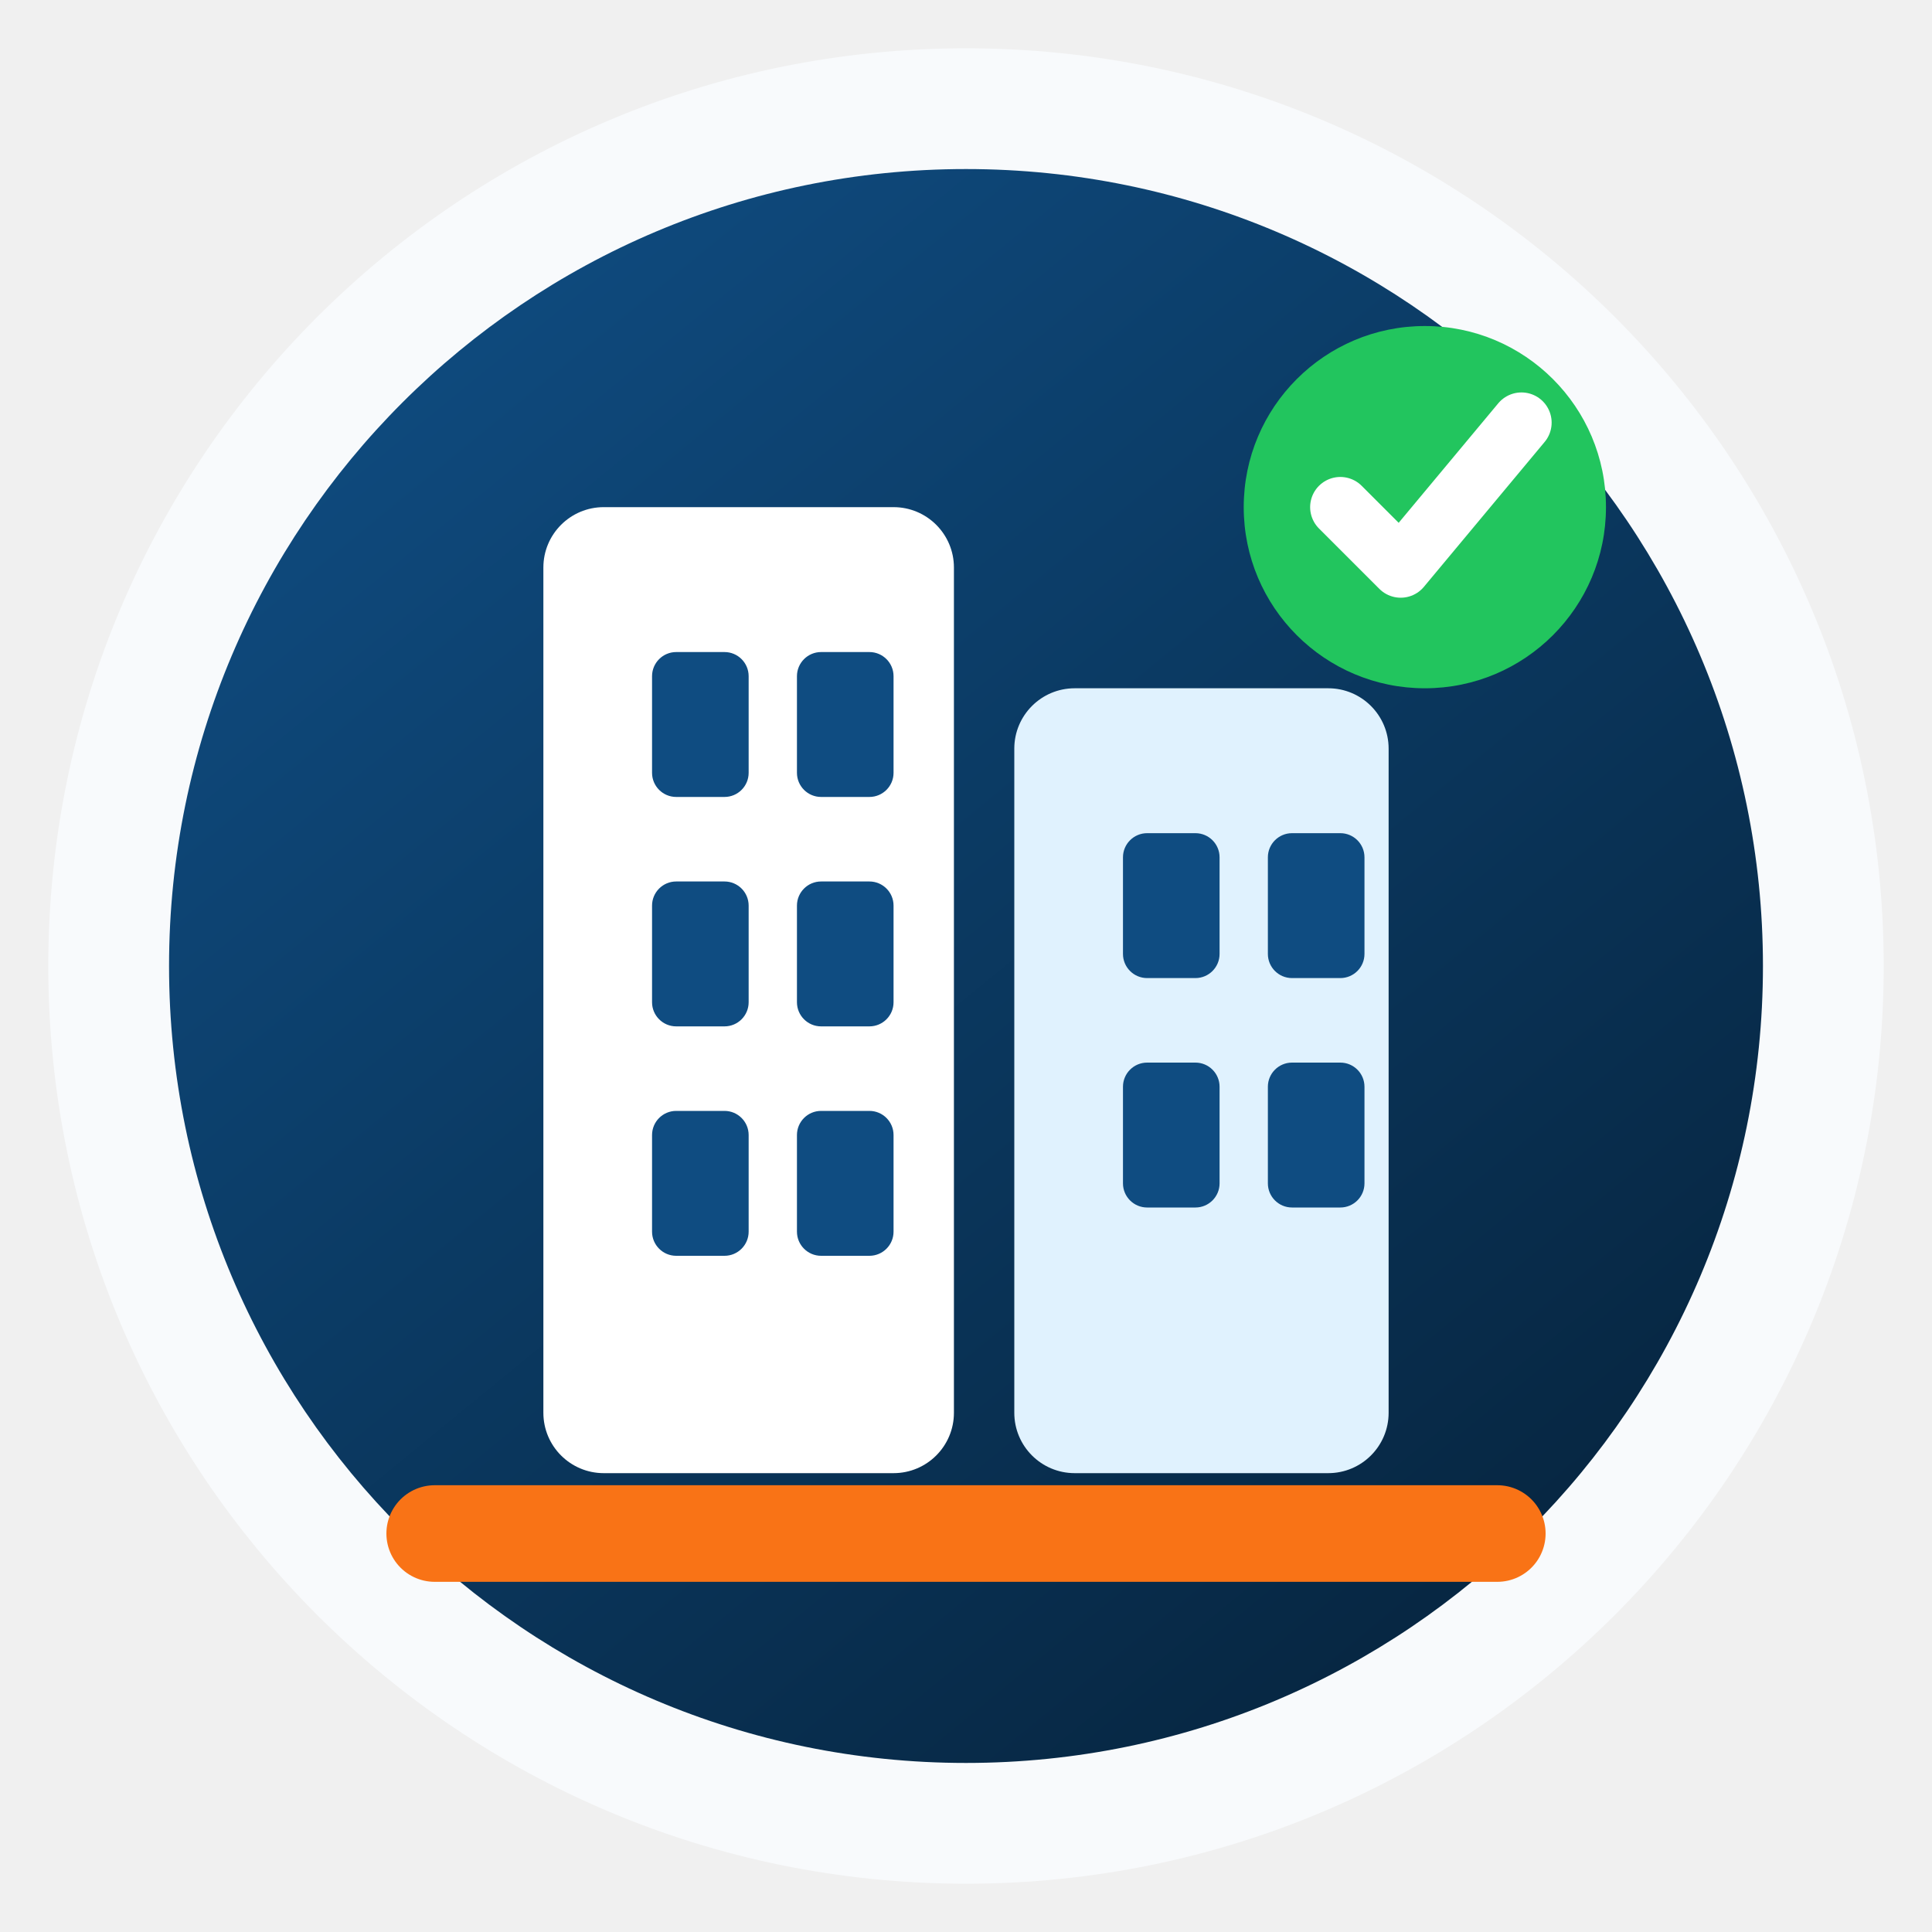
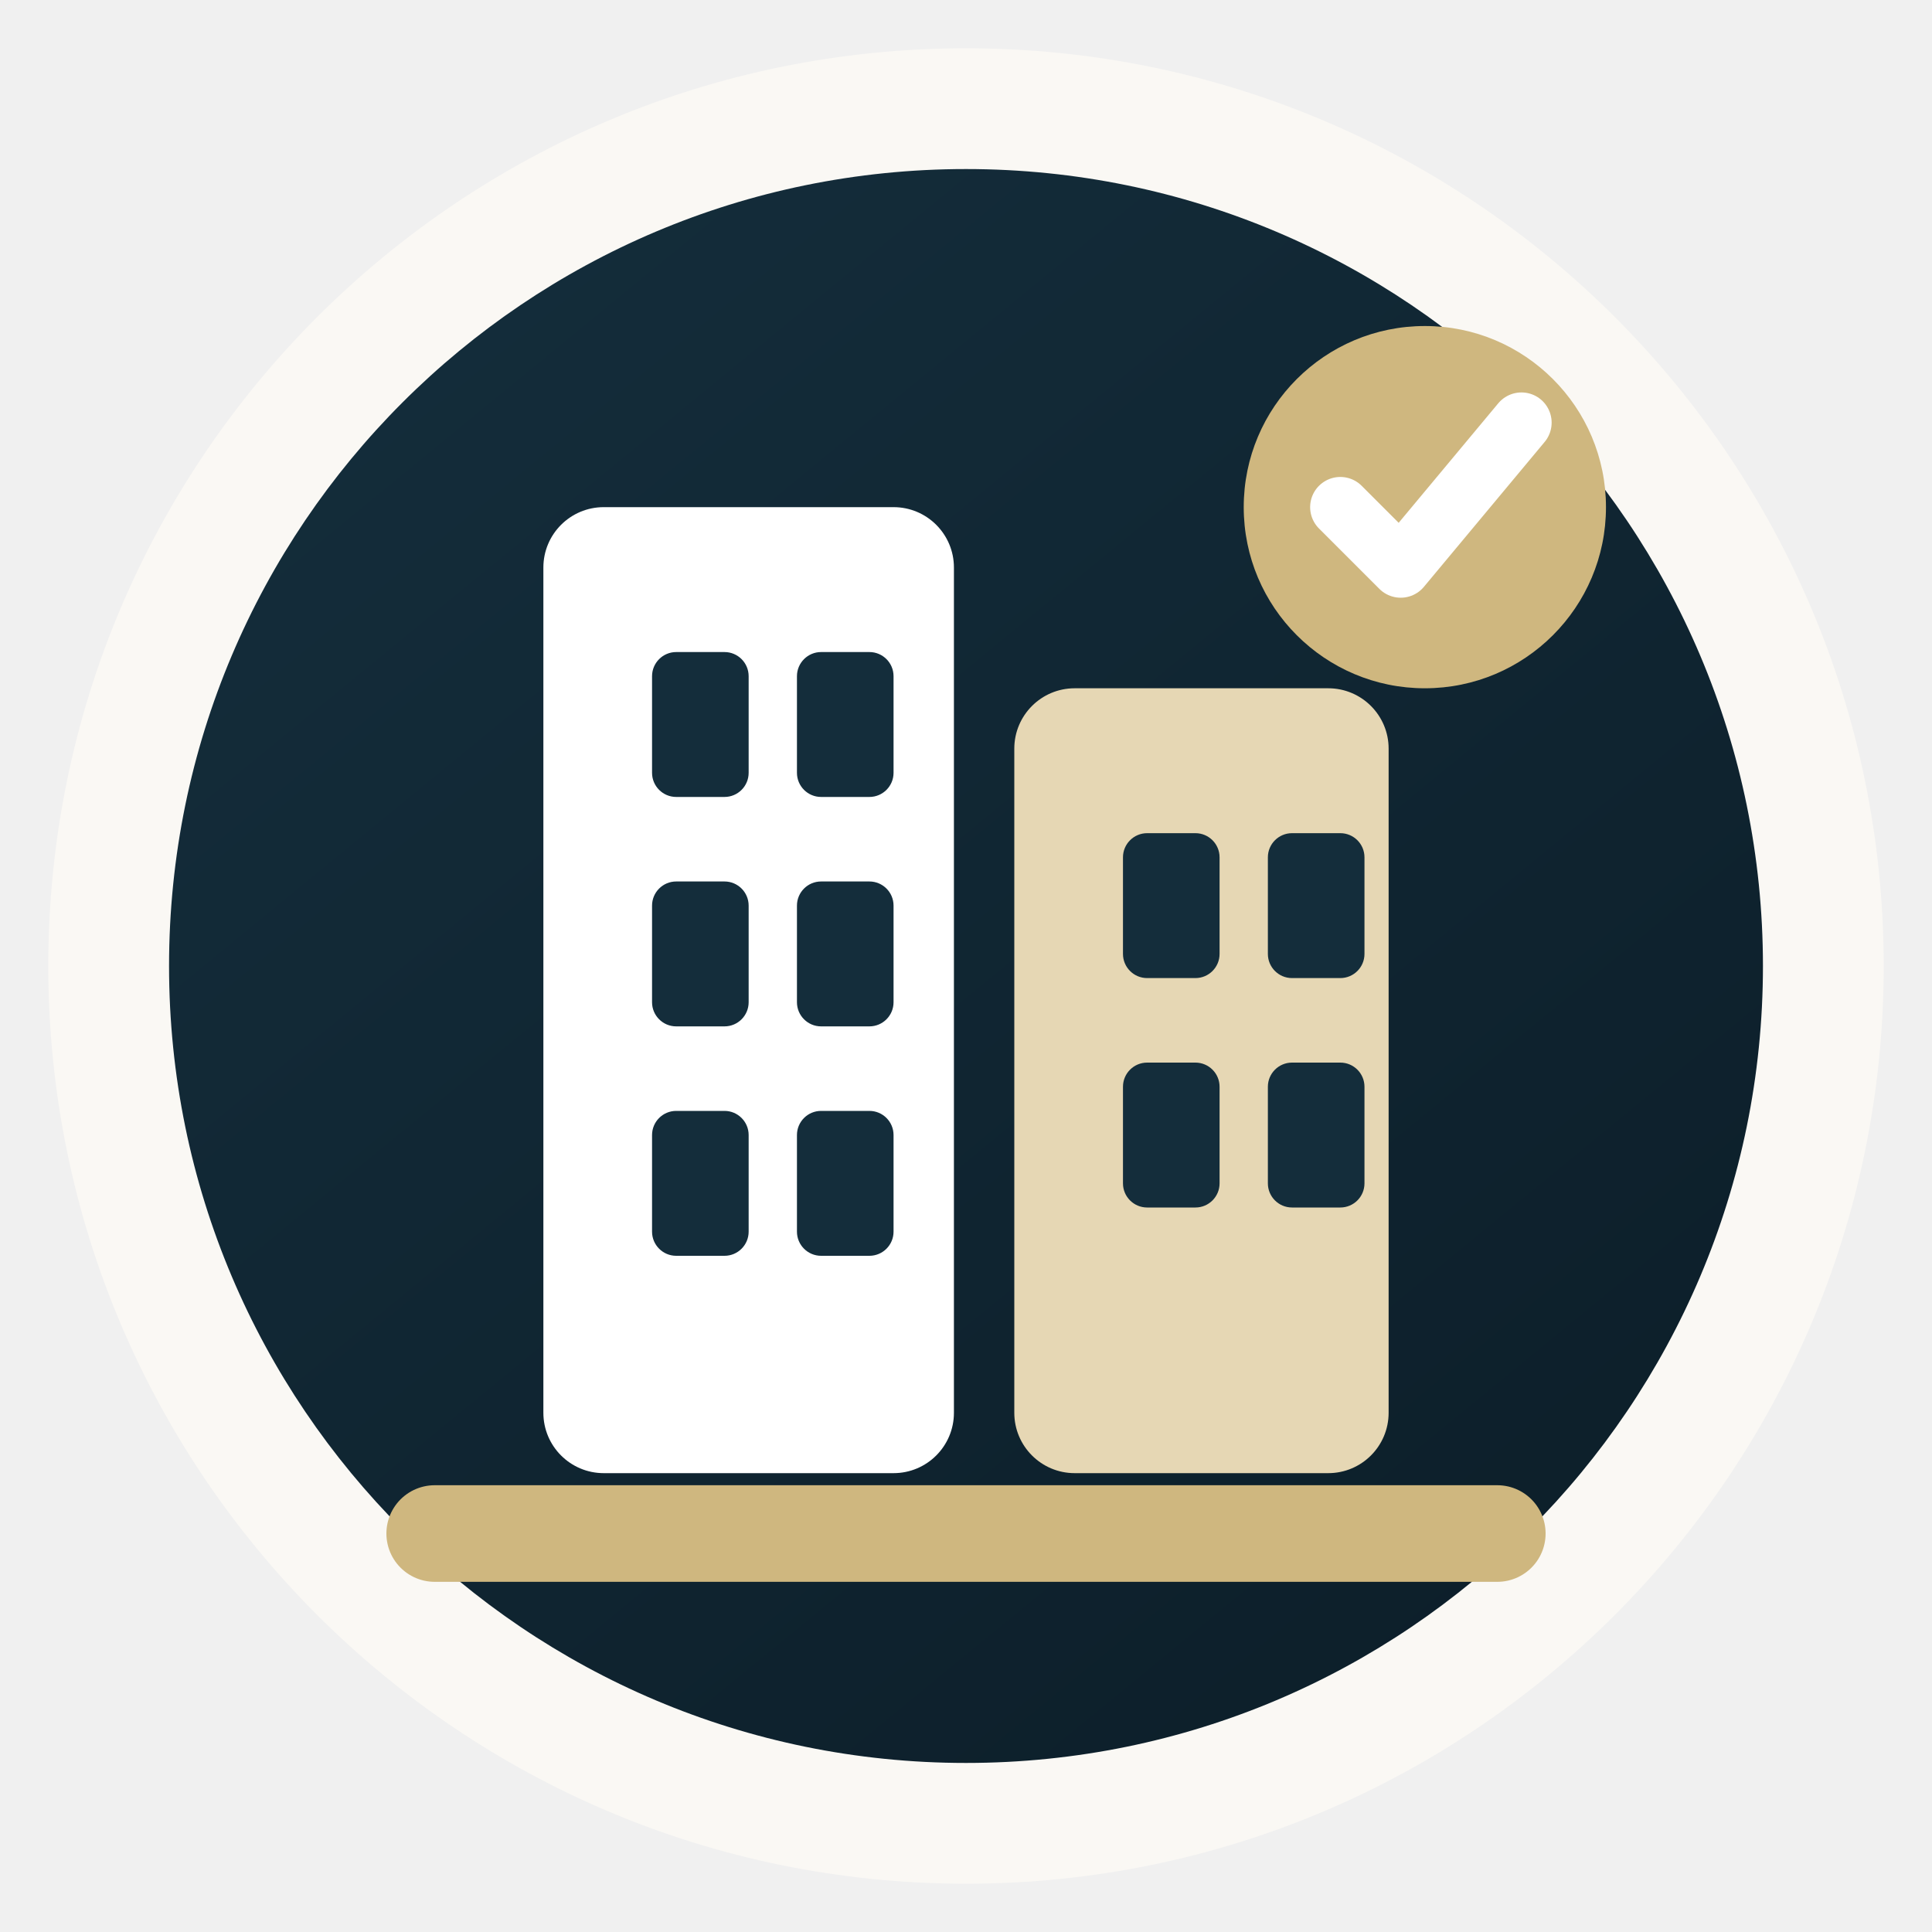
<svg xmlns="http://www.w3.org/2000/svg" viewBox="0 0 160 160" role="img" aria-labelledby="title desc">
  <defs>
    <linearGradient id="bg" x1="32" y1="20" x2="132" y2="142" gradientUnits="userSpaceOnUse">
-       <stop offset="0" stop-color="#0F4C81" />
-       <stop offset="1" stop-color="#06233C" />
+       <stop offset="0" stop-color="#142D3B" />
+       <stop offset="1" stop-color="#0C1E29" />
    </linearGradient>
  </defs>
-   <circle cx="80" cy="80" r="76" fill="#F8FAFC" />
+   <circle cx="80" cy="80" r="76" fill="#FAF8F4" />
  <circle cx="80" cy="80" r="66" fill="url(#bg)" />
  <rect x="45" y="42" width="34" height="80" rx="5" fill="#fff" />
-   <rect x="84" y="57" width="31" height="65" rx="5" fill="#E0F2FE" />
-   <g fill="#0F4C81">
+   <rect x="84" y="57" width="31" height="65" rx="5" fill="#E6D7B4" />
+   <g fill="#142D3B">
    <rect x="54" y="54" width="8" height="12" rx="2" />
    <rect x="66" y="54" width="8" height="12" rx="2" />
    <rect x="54" y="73" width="8" height="12" rx="2" />
    <rect x="66" y="73" width="8" height="12" rx="2" />
    <rect x="54" y="92" width="8" height="12" rx="2" />
    <rect x="66" y="92" width="8" height="12" rx="2" />
    <rect x="93" y="69" width="8" height="12" rx="2" />
    <rect x="105" y="69" width="8" height="12" rx="2" />
    <rect x="93" y="88" width="8" height="12" rx="2" />
    <rect x="105" y="88" width="8" height="12" rx="2" />
  </g>
-   <path d="M36 127h88" stroke="#F97316" stroke-width="8" stroke-linecap="round" />
-   <circle cx="118" cy="42" r="15" fill="#22C55E" />
+   <path d="M36 127h88" stroke="#CFB77F" stroke-width="8" stroke-linecap="round" />
+   <circle cx="118" cy="42" r="15" fill="#CFB77F" />
  <path d="m111 42 5 5 10-12" fill="none" stroke="#fff" stroke-width="5" stroke-linecap="round" stroke-linejoin="round" />
</svg>
